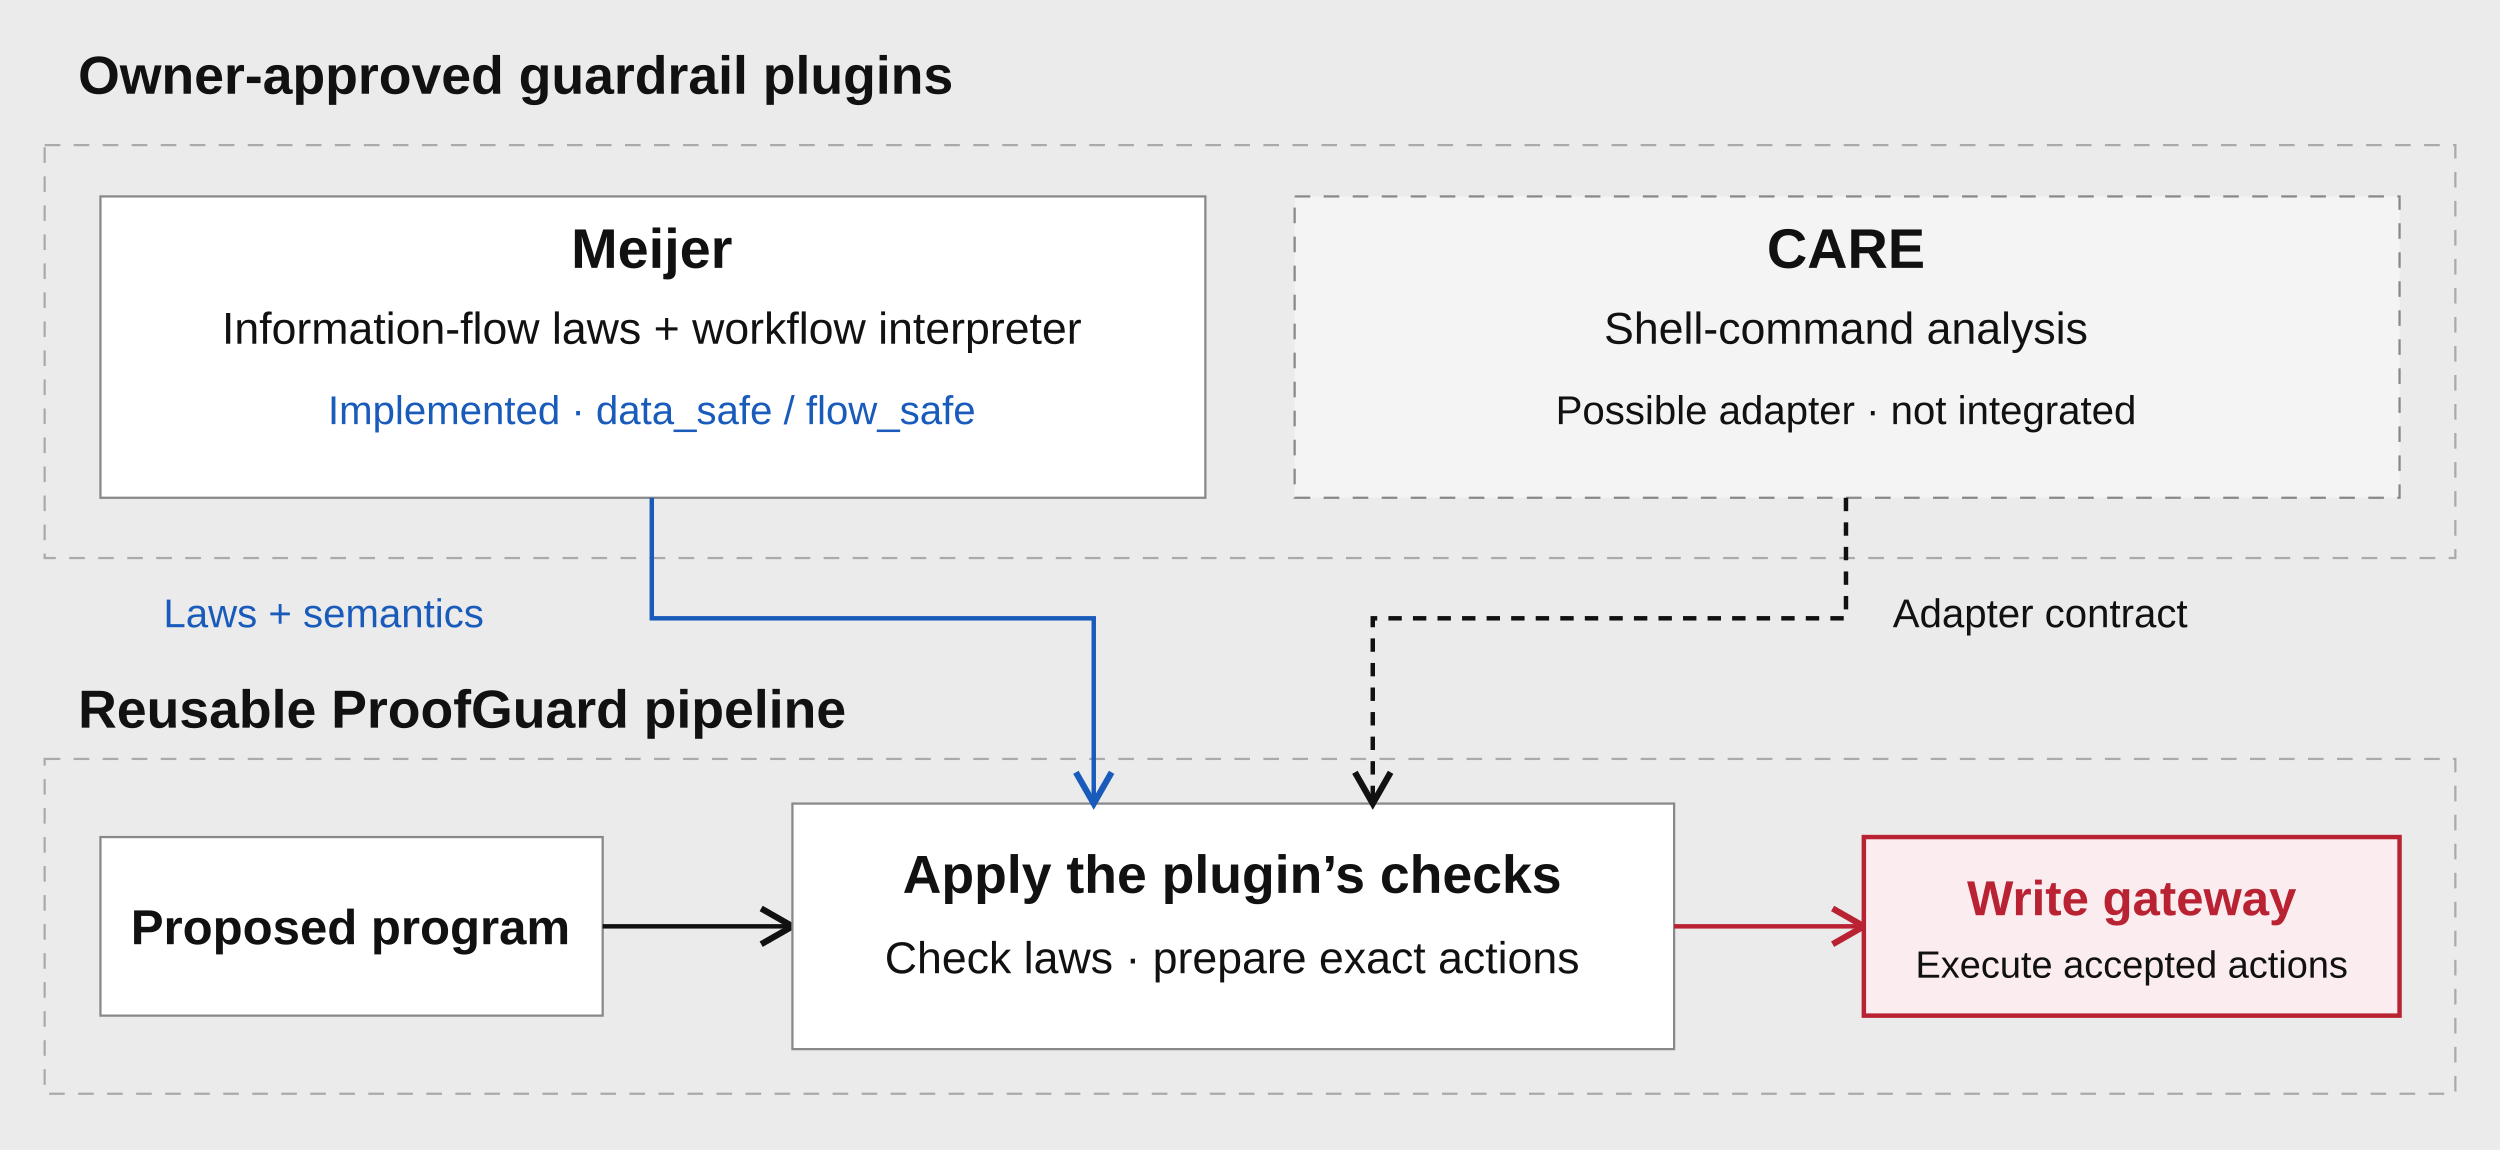
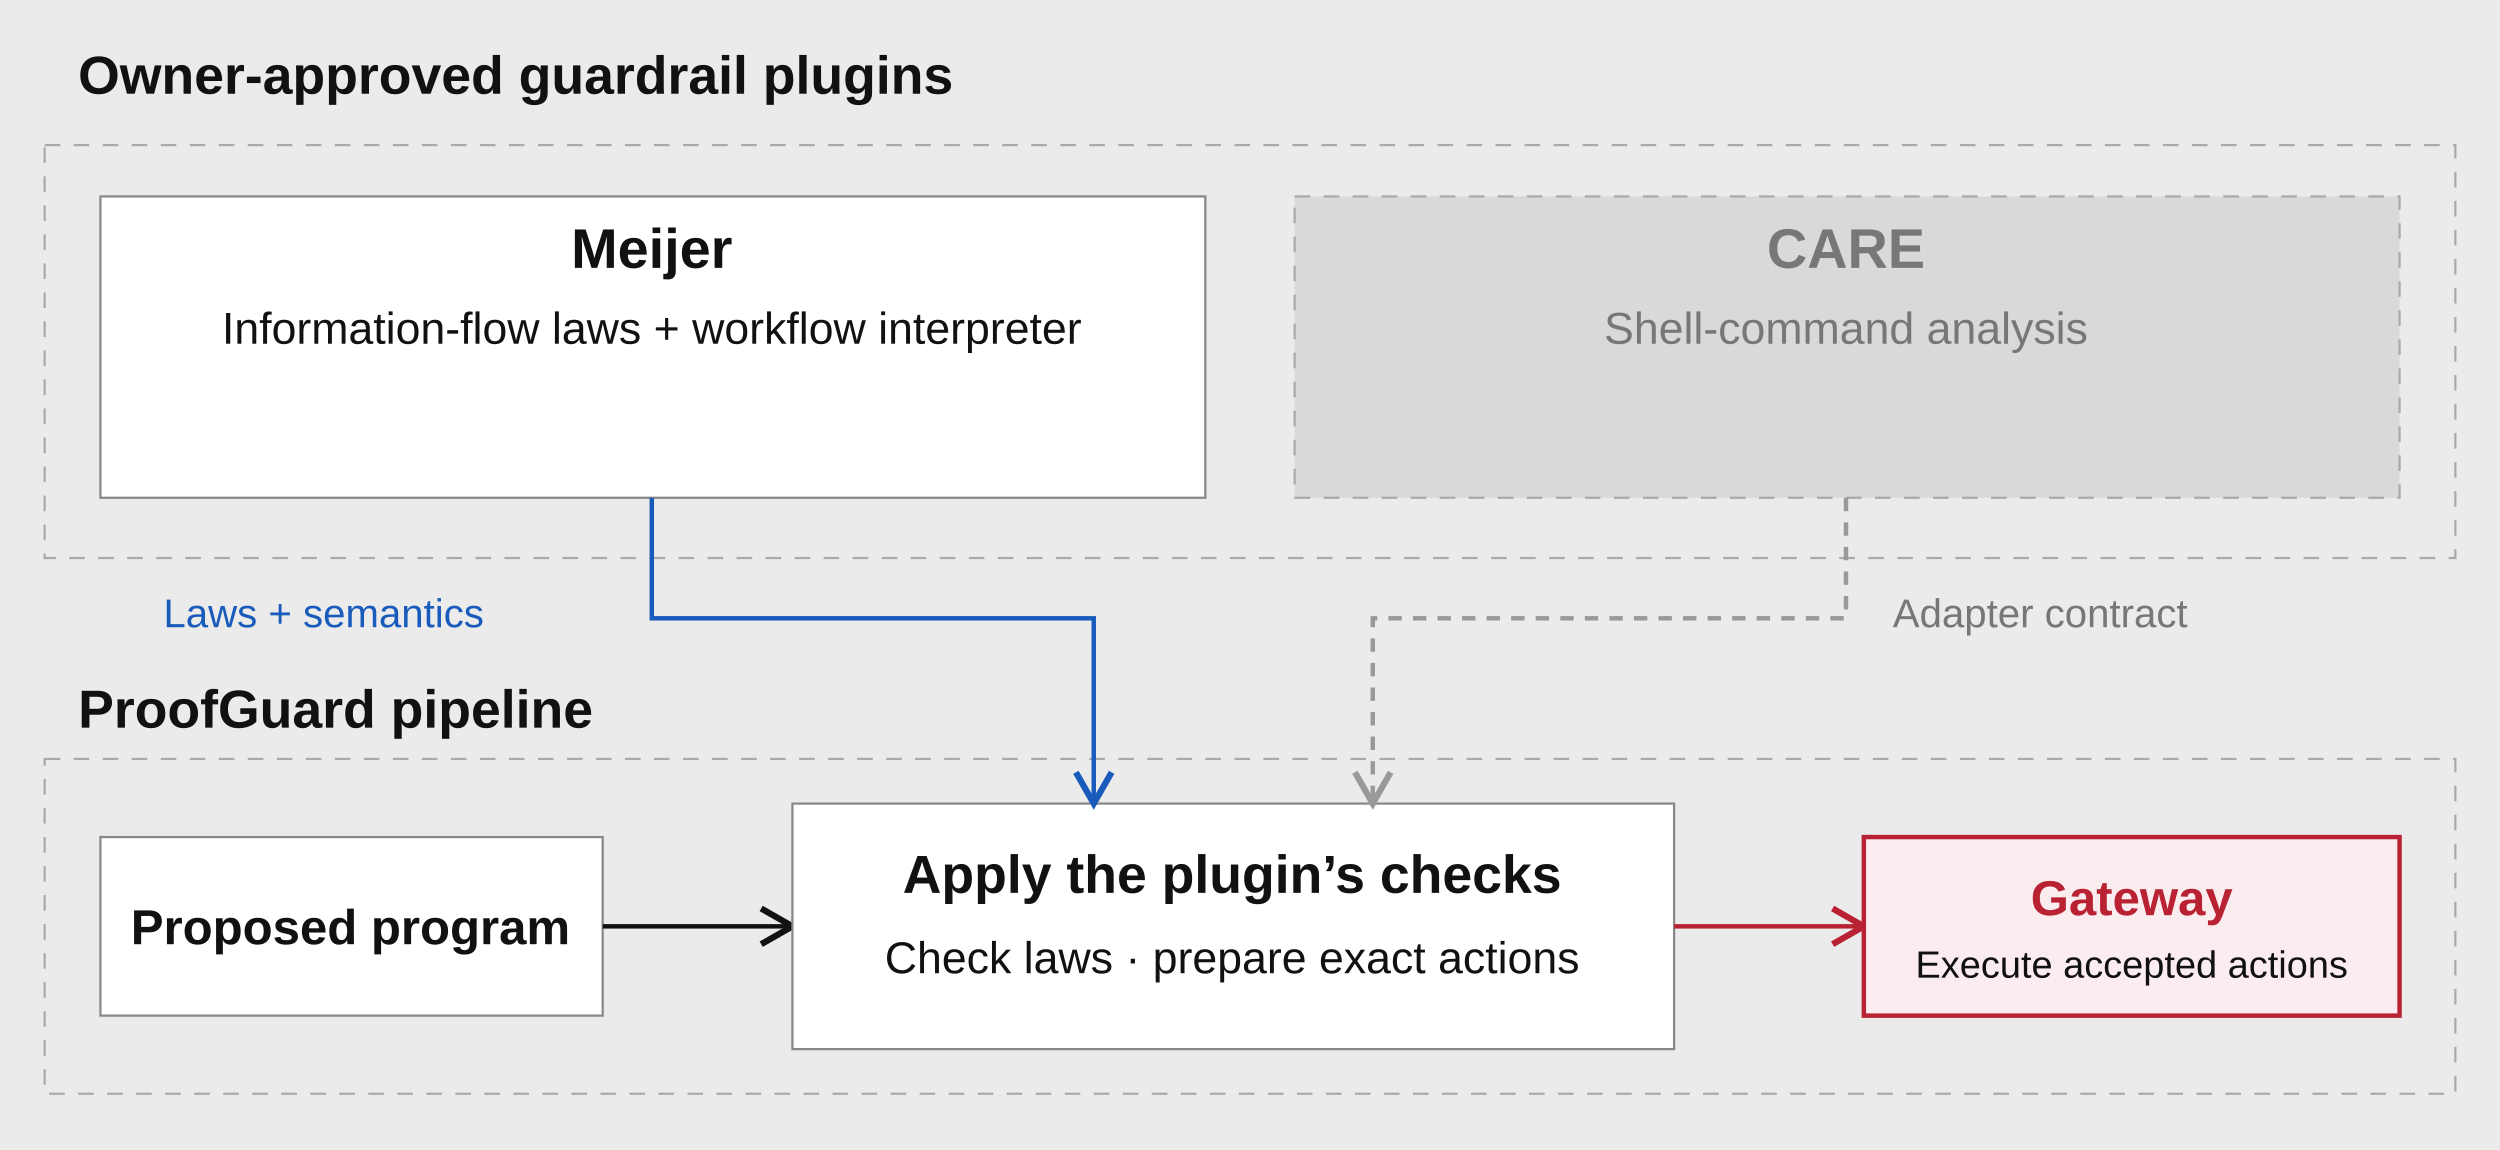
<svg xmlns="http://www.w3.org/2000/svg" width="1120" height="515" viewBox="0 0 1120 515" role="img" aria-label="Guardrails fill the checking stage of the ProofGuard foundation">
  <defs>
    <marker id="arrow-black" markerWidth="10" markerHeight="10" refX="8" refY="5" orient="auto">
      <path d="M1 1L8 5L1 9" fill="none" stroke="#111" stroke-width="1.4" />
    </marker>
    <marker id="arrow-red" markerWidth="10" markerHeight="10" refX="8" refY="5" orient="auto">
      <path d="M1 1L8 5L1 9" fill="none" stroke="#b92232" stroke-width="1.4" />
    </marker>
    <marker id="arrow-blue" markerWidth="10" markerHeight="10" refX="8" refY="5" orient="auto">
      <path d="M1 1L8 5L1 9" fill="none" stroke="#195bbb" stroke-width="1.4" />
    </marker>
+     <marker id="arrow-gray" markerWidth="10" markerHeight="10" refX="8" refY="5" orient="auto">
+       <path d="M1 1L8 5L1 9" fill="none" stroke="#999" stroke-width="1.4" />
+     </marker>
  </defs>
  <g font-family="Arial, Helvetica, sans-serif">
    <rect width="1120" height="515" fill="#ebebeb" />
    <text x="35" y="42" text-anchor="start" font-size="24" font-weight="700" fill="#111">Owner-approved guardrail plugins</text>
    <rect x="20" y="65" width="1080" height="185" fill="#ebebeb" stroke="#aaa" stroke-width="1" stroke-dasharray="7 6" />
    <rect x="45" y="88" width="495" height="135" fill="white" stroke="#888" stroke-width="1" />
    <text x="292" y="120" text-anchor="middle" font-size="25" font-weight="700" fill="#111">Meijer</text>
    <text x="292" y="154" text-anchor="middle" font-size="20" font-weight="400" fill="#111">Information-flow laws + workflow interpreter</text>
-     <text x="292" y="190" text-anchor="middle" font-size="18" font-weight="400" fill="#195bbb">Implemented · data_safe / flow_safe</text>
-     <rect x="580" y="88" width="495" height="135" fill="#f4f4f4" stroke="#888" stroke-width="1" stroke-dasharray="7 6" />
-     <text x="827" y="120" text-anchor="middle" font-size="25" font-weight="700" fill="#111">CARE</text>
-     <text x="827" y="154" text-anchor="middle" font-size="20" font-weight="400" fill="#111">Shell-command analysis</text>
-     <text x="827" y="190" text-anchor="middle" font-size="18" font-weight="400" fill="#111">Possible adapter · not integrated</text>
-     <text x="35" y="326" text-anchor="start" font-size="24" font-weight="700" fill="#111">Reusable ProofGuard pipeline</text>
+     <rect x="580" y="88" width="495" height="135" fill="#d9d9d9" stroke="#aaa" stroke-width="1" stroke-dasharray="7 6" />
+     <text x="827" y="120" text-anchor="middle" font-size="25" font-weight="700" fill="#777">CARE</text>
+     <text x="827" y="154" text-anchor="middle" font-size="20" font-weight="400" fill="#777">Shell-command analysis</text>
+     <text x="35" y="326" text-anchor="start" font-size="24" font-weight="700" fill="#111">ProofGuard pipeline</text>
    <rect x="20" y="340" width="1080" height="150" fill="#ebebeb" stroke="#aaa" stroke-width="1" stroke-dasharray="7 6" />
    <rect x="45" y="375" width="225" height="80" fill="white" stroke="#888" stroke-width="1" />
    <text x="157" y="423" text-anchor="middle" font-size="22" font-weight="700" fill="#111">Proposed program</text>
    <path d="M270 415H355" fill="none" stroke="#111" stroke-width="2" marker-end="url(#arrow-black)" />
    <rect x="355" y="360" width="395" height="110" fill="white" stroke="#888" stroke-width="1" />
    <text x="552" y="400" text-anchor="middle" font-size="24" font-weight="700" fill="#111">Apply the plugin’s checks</text>
    <text x="552" y="436" text-anchor="middle" font-size="20" font-weight="400" fill="#111">Check laws · prepare exact actions</text>
    <path d="M750 415H835" fill="none" stroke="#b92232" stroke-width="2" marker-end="url(#arrow-red)" />
    <rect x="835" y="375" width="240" height="80" fill="#fbedef" stroke="#b92232" stroke-width="2" />
-     <text x="955" y="410" text-anchor="middle" font-size="22" font-weight="700" fill="#b92232">Write gateway</text>
+     <text x="955" y="410" text-anchor="middle" font-size="22" font-weight="700" fill="#b92232">Gateway</text>
    <text x="955" y="438" text-anchor="middle" font-size="17" font-weight="400" fill="#111">Execute accepted actions</text>
    <path d="M292 223V277H490V360" fill="none" stroke="#195bbb" stroke-width="2" marker-end="url(#arrow-blue)" />
    <text x="145" y="281" text-anchor="middle" font-size="18" font-weight="400" fill="#195bbb">Laws + semantics</text>
-     <path d="M827 223V277H615V360" fill="none" stroke="#111" stroke-width="2" marker-end="url(#arrow-black)" stroke-dasharray="6 5" />
-     <text x="914" y="281" text-anchor="middle" font-size="18" font-weight="400" fill="#111">Adapter contract</text>
+     <path d="M827 223V277H615V360" fill="none" stroke="#999" stroke-width="2" marker-end="url(#arrow-gray)" stroke-dasharray="6 5" />
+     <text x="914" y="281" text-anchor="middle" font-size="18" font-weight="400" fill="#777">Adapter contract</text>
  </g>
</svg>
